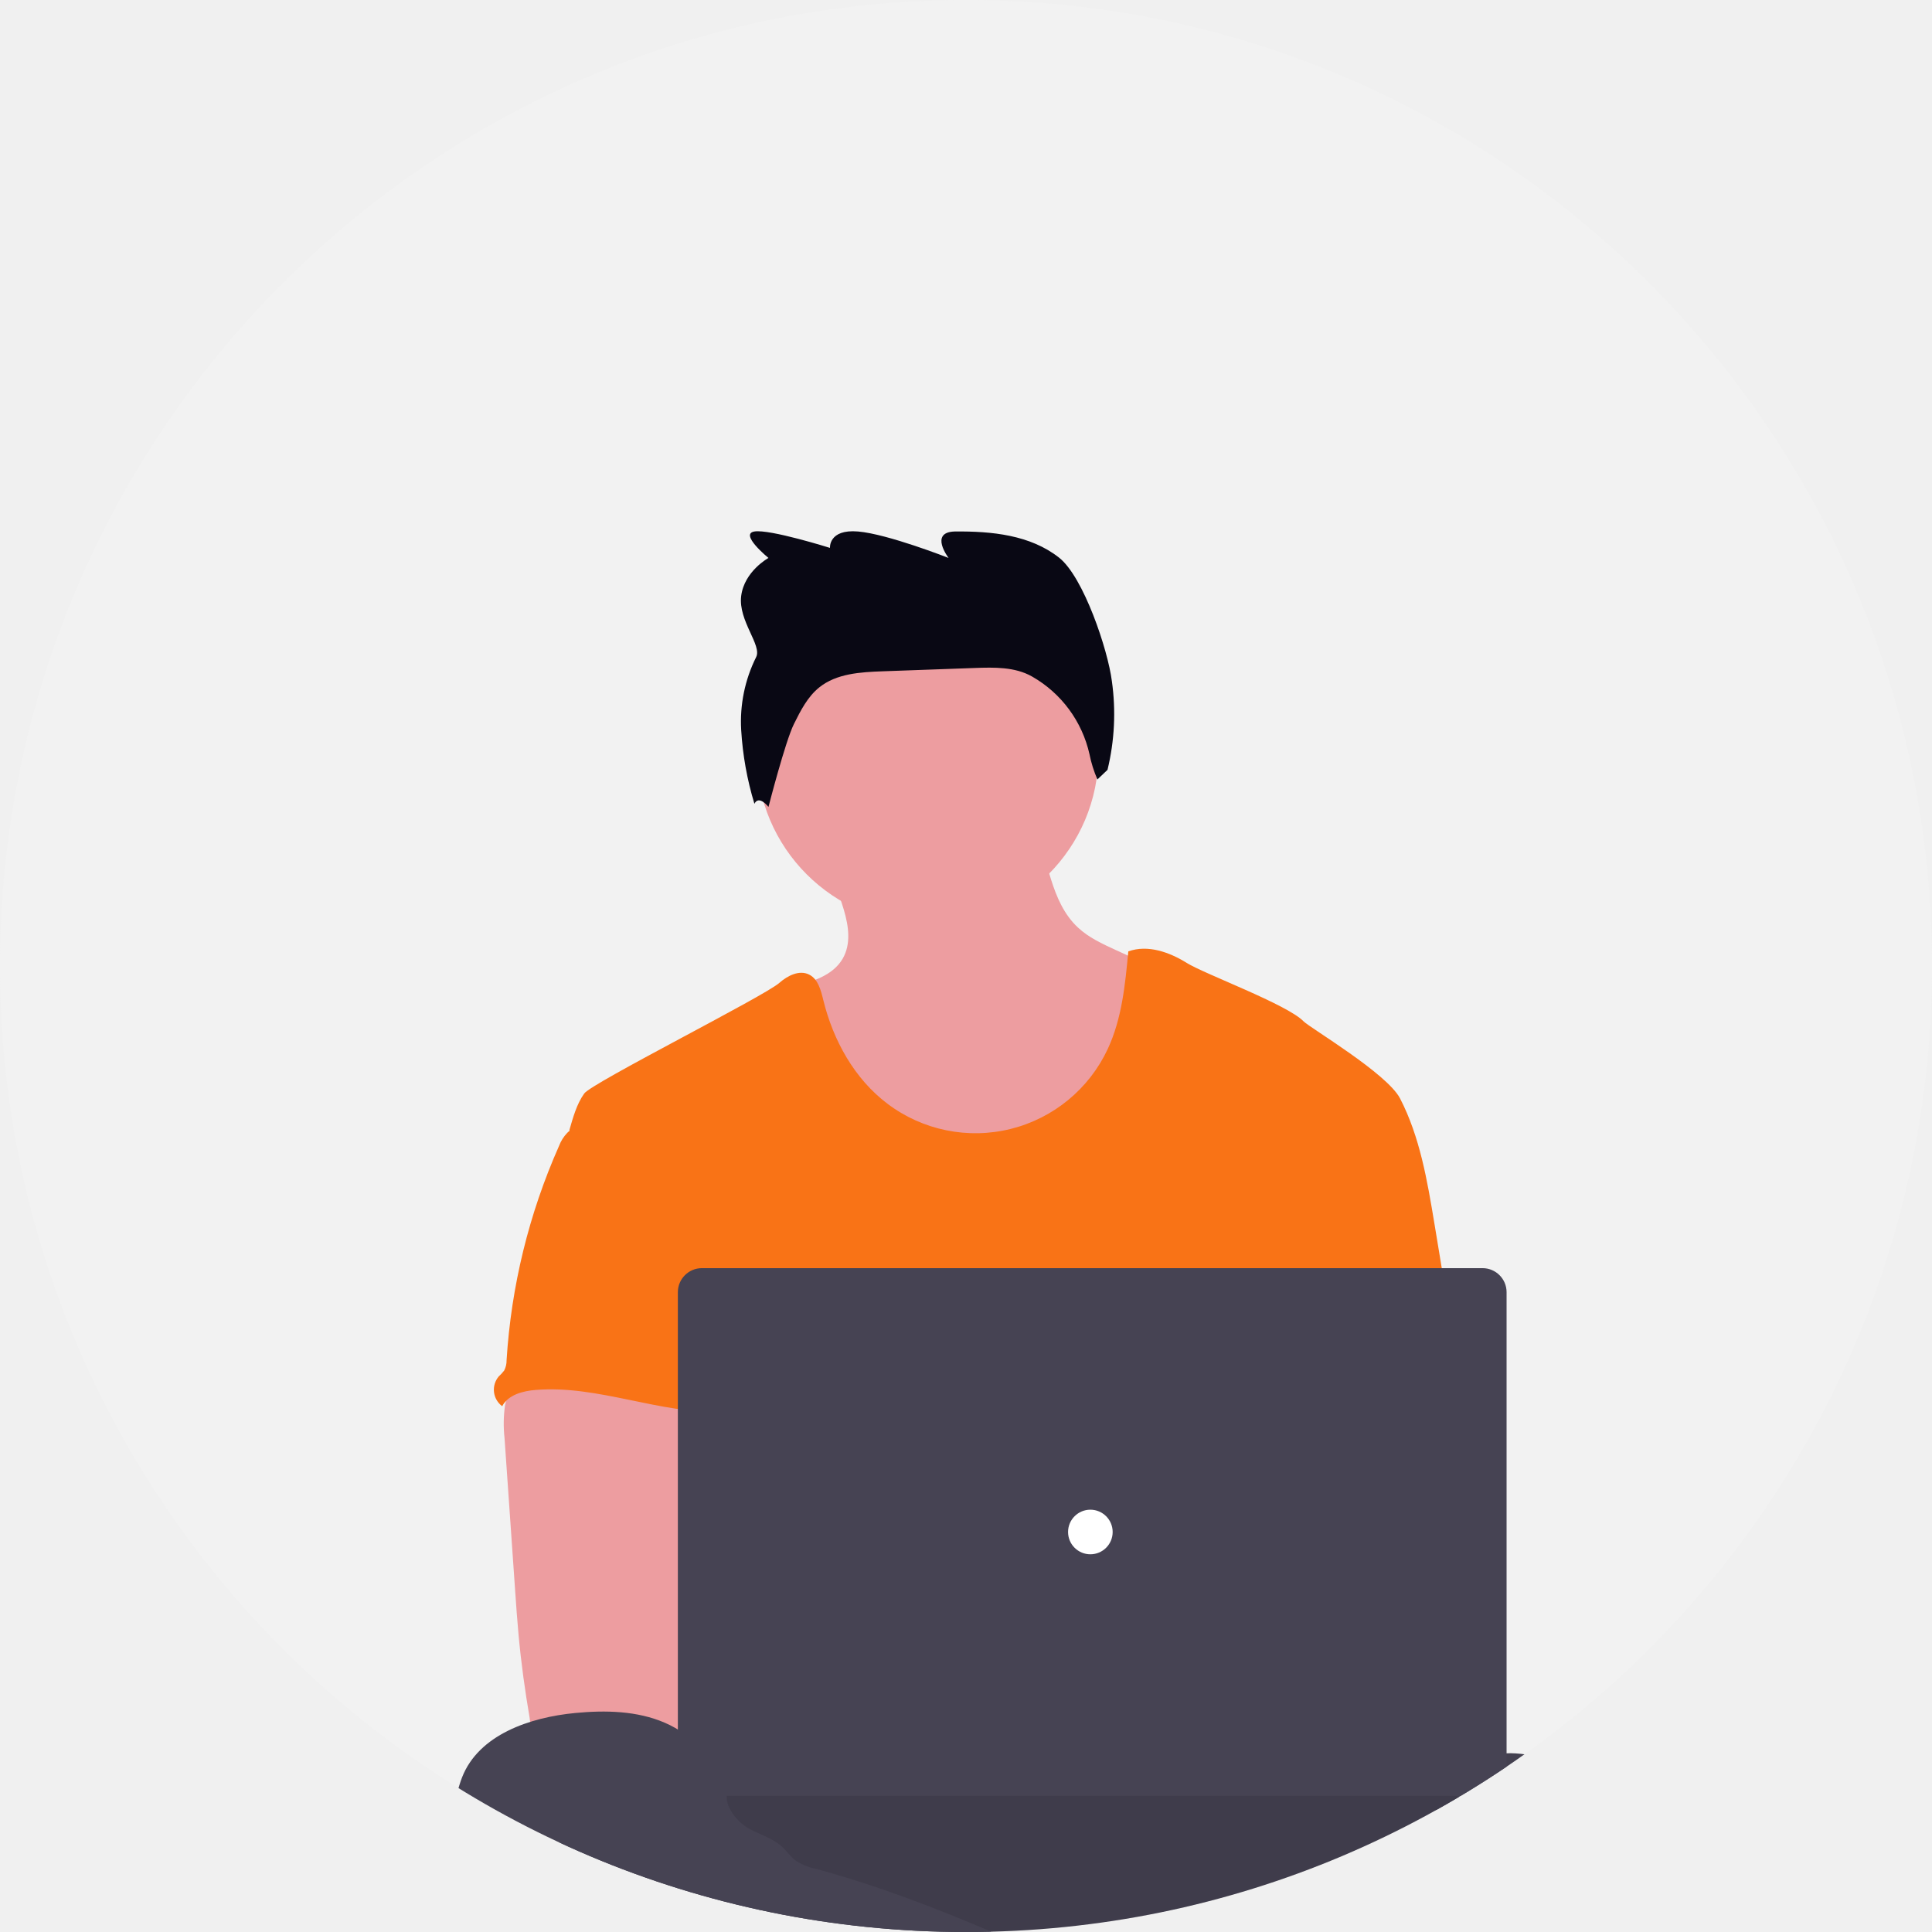
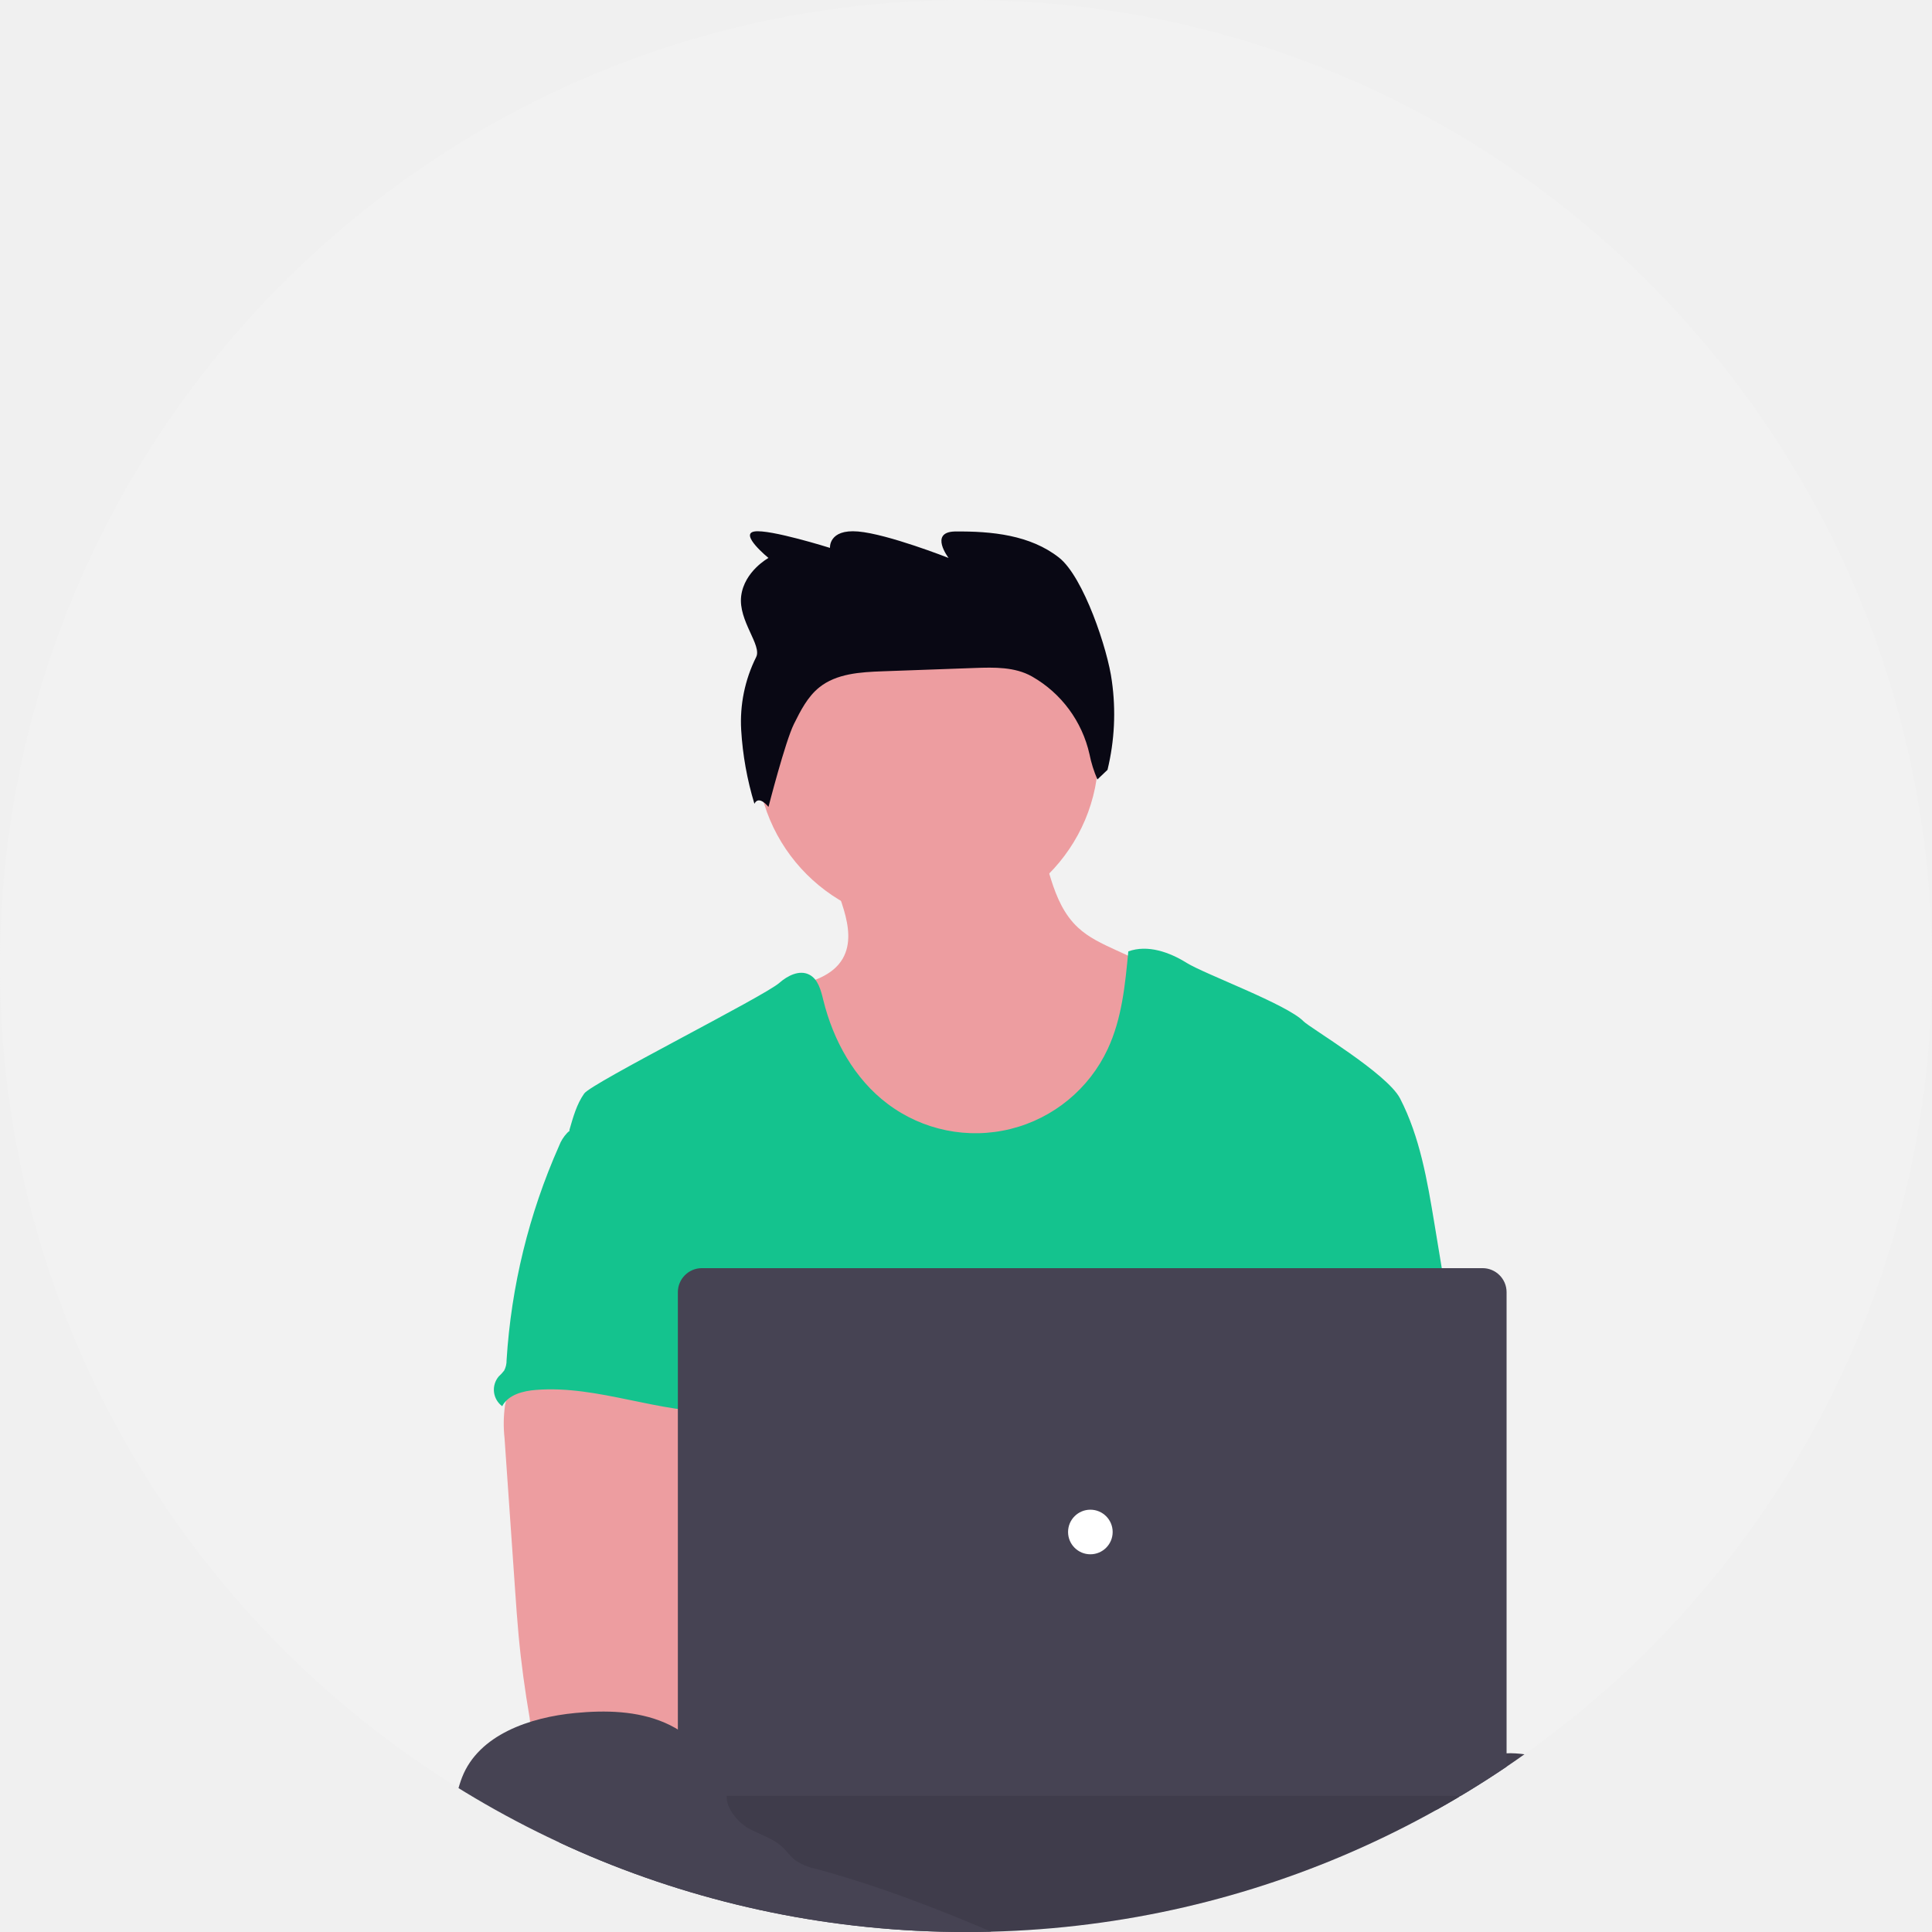
<svg xmlns="http://www.w3.org/2000/svg" width="640" height="640" viewBox="0 0 640 640" role="img" artist="Katerina Limpitsouni" source="https://undraw.co/">
  <defs>
    <clipPath id="a-46">
      <circle cx="320" cy="320" r="320" transform="translate(1020 86)" fill="none" stroke="#707070" stroke-width="1" />
    </clipPath>
  </defs>
  <g transform="translate(-572 -192)">
    <circle cx="320" cy="320" r="320" transform="translate(572 192)" fill="#f2f2f2" />
    <g transform="translate(-448 106)" clip-path="url(#a-46)">
      <g transform="translate(16312.887 -22215.375)">
        <path d="M453.334,643.55c4.1-1.563,8.617-1,13.012-.406,14.145,1.933,28.5,3.915,41.61,9.565,6.155,2.634,12.015,6.155,16.176,11.338,3.693,4.666,5.847,10.378,7.891,16L536.75,693c1.8,4.924,3.619,9.947,4.124,15.179,1.477,15.5-9.122,30.112-22.454,38.163s-29.028,10.919-44.318,13.923-30.641,6.328-45.869,9.849a184.686,184.686,0,0,1-21.58,4.247c-16.3,1.847-33.337-.874-48.824,4.518-6.155,2.154-12.2,5.355-18.589,6.845a115.6,115.6,0,0,1-12.852,1.957l-29.311,3.348a159.88,159.88,0,0,1-17.973,1.379c-12.8,0-25.4-3.028-37.83-6.057a9.563,9.563,0,0,1-3.693-1.49c-1.97-1.551-2.4-4.3-2.684-6.783q-1.884-16.508-3.3-33.054c-.3-3.582-.517-7.46,1.44-10.476,2.462-3.693,7.263-4.85,11.646-5.564a303.938,303.938,0,0,1,56.235-3.9c7.152-7.152,18.946-7.189,28.314-11.079a84.237,84.237,0,0,0,9.984-5.429,130.492,130.492,0,0,1,54.819-17.321,51.027,51.027,0,0,0,11.215-1.6c7.251-2.253,13.862-8.384,21.309-6.882.923-2.548,1.563-5.958,3.693-7.706,1.059-.9,2.364-1.5,3.336-2.462,2.056-2.081,2.241-5.355,1.933-8.26s-1-5.884-.246-8.716a12.048,12.048,0,0,1,1.366-3.041C440.334,646.209,445.91,642.934,453.334,643.55Z" transform="translate(-15252.18 22239.615)" fill="#464353" />
        <path d="M453.334,643.55c4.1-1.563,8.617-1,13.012-.406,14.145,1.933,28.5,3.915,41.61,9.565,6.155,2.634,12.015,6.155,16.176,11.338,3.693,4.666,5.847,10.378,7.891,16L536.75,693c1.8,4.924,3.619,9.947,4.124,15.179,1.477,15.5-9.122,30.112-22.454,38.163s-29.028,10.919-44.318,13.923-30.641,6.328-45.869,9.849a184.686,184.686,0,0,1-21.58,4.247c-16.3,1.847-33.337-.874-48.824,4.518-6.155,2.154-12.2,5.355-18.589,6.845a115.6,115.6,0,0,1-12.852,1.957l-29.311,3.348a159.88,159.88,0,0,1-17.973,1.379c-12.8,0-25.4-3.028-37.83-6.057a9.563,9.563,0,0,1-3.693-1.49c-1.97-1.551-2.4-4.3-2.684-6.783q-1.884-16.508-3.3-33.054c-.3-3.582-.517-7.46,1.44-10.476,2.462-3.693,7.263-4.85,11.646-5.564a303.938,303.938,0,0,1,56.235-3.9c7.152-7.152,18.946-7.189,28.314-11.079a84.237,84.237,0,0,0,9.984-5.429,130.492,130.492,0,0,1,54.819-17.321,51.027,51.027,0,0,0,11.215-1.6c7.251-2.253,13.862-8.384,21.309-6.882.923-2.548,1.563-5.958,3.693-7.706,1.059-.9,2.364-1.5,3.336-2.462,2.056-2.081,2.241-5.355,1.933-8.26s-1-5.884-.246-8.716a12.048,12.048,0,0,1,1.366-3.041C440.334,646.209,445.91,642.934,453.334,643.55Z" transform="translate(-15252.18 22239.615)" opacity="0.05" />
        <ellipse cx="176.041" cy="49.242" rx="176.041" ry="49.242" transform="translate(-15118.576 22879.654)" fill="#464353" />
        <ellipse cx="176.041" cy="49.242" rx="176.041" ry="49.242" transform="translate(-15118.576 22879.654)" opacity="0.1" />
        <path d="M343.044,488.169a54.769,54.769,0,0,1-28.24,25.655,70.883,70.883,0,0,1-22.417,4.259c-8.359.382-16.89-.16-24.744-3.016-10.538-3.816-19.291-11.621-25.852-20.719s-11.079-19.488-15.007-29.964c-2.068-5.453-4.038-11.264-3.065-17.025,6.34-1.44,13.283-3.558,16.558-9.184,2.795-4.826,2.019-10.612.406-16.127-.456-1.563-.985-3.115-1.514-4.6-1.231-3.57-5.478-10.353-2.462-13.406,1.884-1.933,9.775-2.918,12.5-4.173,8.384-3.866,16.114-9.454,25.323-11.289,7.965-1.588,16.188-.1,24.141,1.551a7.94,7.94,0,0,1,2.979,1.071,7.165,7.165,0,0,1,2.216,3.324c2.265,5.515,3.595,11.609,5.417,17.358,1.9,6.02,4.333,11.67,8.9,15.942,3.558,3.336,8.088,5.429,12.52,7.46l10.907,5a14.341,14.341,0,0,1,5.158,3.336,13.061,13.061,0,0,1,2.462,6.7,62.562,62.562,0,0,1-6.18,37.855Z" transform="translate(-15254.016 22180.777)" fill="#ed9da0" />
        <circle cx="56.629" cy="56.629" r="56.629" transform="translate(-15042.251 22494.334)" fill="#ed9da0" />
-         <path d="M454.764,545.155l-4.653-28.191c-2.351-14.145-4.776-28.56-11.35-41.3-4.321-8.346-29.927-23.415-32.007-25.581-5.367-5.564-32.844-15.684-38.63-19.3s-12.988-6.155-19.389-3.841c-1.034,11.018-2.13,22.282-6.808,32.315a48.356,48.356,0,0,1-72.952,18.17c-10.969-8.26-18-21-21.273-34.334-.8-3.25-1.711-6.98-4.7-8.47-3.238-1.625-7.128.345-9.848,2.733-4.924,4.419-62.144,33.128-64.655,36.661s-3.693,7.9-4.924,12.138c13.455,29.964,25.766,59.965,39.221,89.929a7.669,7.669,0,0,1,.972,3.693,9,9,0,0,1-1.674,3.693c-6.6,10.6-6.389,23.932-5.663,36.39s1.613,25.618-3.952,36.784c-1.514,3.065-3.484,5.872-4.924,8.938-3.373,6.943-4.592,29.151-2.622,36.611H463.246c-5.306-14.588-3.287-43.862-2.179-59.349.776-10.833-1.231-21.654-2.093-32.488C457.09,588.229,458.42,567.24,454.764,545.155Z" transform="translate(-15267.854 22189.594)" fill="#F97316" />
+         <path d="M454.764,545.155l-4.653-28.191c-2.351-14.145-4.776-28.56-11.35-41.3-4.321-8.346-29.927-23.415-32.007-25.581-5.367-5.564-32.844-15.684-38.63-19.3s-12.988-6.155-19.389-3.841c-1.034,11.018-2.13,22.282-6.808,32.315a48.356,48.356,0,0,1-72.952,18.17c-10.969-8.26-18-21-21.273-34.334-.8-3.25-1.711-6.98-4.7-8.47-3.238-1.625-7.128.345-9.848,2.733-4.924,4.419-62.144,33.128-64.655,36.661s-3.693,7.9-4.924,12.138c13.455,29.964,25.766,59.965,39.221,89.929a7.669,7.669,0,0,1,.972,3.693,9,9,0,0,1-1.674,3.693c-6.6,10.6-6.389,23.932-5.663,36.39s1.613,25.618-3.952,36.784c-1.514,3.065-3.484,5.872-4.924,8.938-3.373,6.943-4.592,29.151-2.622,36.611H463.246c-5.306-14.588-3.287-43.862-2.179-59.349.776-10.833-1.231-21.654-2.093-32.488C457.09,588.229,458.42,567.24,454.764,545.155Z" transform="translate(-15267.854 22189.594)" fill="#14C38E" />
        <path d="M146.327,552.144a43.576,43.576,0,0,0-.148,10.747l3.533,50.806c.332,4.789.665,9.565,1.108,14.342.849,9.27,2.117,18.466,3.693,27.649a4.924,4.924,0,0,0,5.047,4.789c15.573,3.3,31.663,3.164,47.556,2.265,24.252-1.354,48.467-4.444,72.755-3.915,6.254.135,13.542,0,17.333-4.924s1.588-12.889-3.361-16.866-11.67-4.924-18.023-4.924c-8.408-.086-16.816,1.108-25.2.616-7.694-.456-15.216-2.314-22.676-4.173l-20.928-5.207c.8-6.34,3.213-12.31,5.5-18.33,4.112-10.673,7.953-21.7,8.026-33.14s-4.235-23.464-13.6-30.013c-7.706-5.38-17.629-6.377-27.022-6.155-6.832.2-18.638-1.44-24.88,1.231C150.106,539.107,147.25,547.306,146.327,552.144Z" transform="translate(-15271.933 22214.855)" fill="#ed9da0" />
        <path d="M224.916,658.524c0,1.231-1.933,0-2.105-1.317-1.354-9.959-9.258-18.17-18.466-22.159s-19.7-4.2-29.668-3.25c-15.08,1.428-32.007,7.2-37.523,21.3-1.3,3.3-1.9,6.869-3.5,10.033-1.773,3.472-4.666,6.242-6.586,9.615-3.312,5.835-3.447,12.988-2.253,19.586,3.213,17.6,15.253,32.66,29.841,43.087s31.638,16.656,48.639,22.27a843.51,843.51,0,0,0,137.878,32.931c7.583,1.145,15.24,2.2,22.5,4.641,6.5,2.179,12.581,5.441,18.934,8,14.773,5.934,30.666,8.051,46.411,10.132,2.684.345,5.761.591,7.743-1.231,2.561-2.376,1.711-6.512.985-9.922a53.366,53.366,0,0,1,6.291-37.867c2.635-4.432,6.057-8.974,5.564-14.108-.591-5.983-6.549-10.218-12.483-11.178s-11.966.456-17.924,1.231c-2.056.271-4.3.443-6.094-.6a12.172,12.172,0,0,1-2.388-2.117,27,27,0,0,0-31.441-4.395c-2.2,1.231-5.54-1.514-7.829-2.548l-25.889-11.72c-29.742-13.455-59.632-26.972-91.1-35.491a19.133,19.133,0,0,1-7.017-2.918c-1.563-1.231-2.684-2.905-4.124-4.272-3.139-2.967-7.509-4.149-11.276-6.254S224.054,662.747,224.916,658.524Z" transform="translate(-15276.966 22237.025)" fill="#464353" />
-         <path d="M167.561,477.084a12.743,12.743,0,0,0-2.733,4.37,206.647,206.647,0,0,0-17.358,70.933,7.091,7.091,0,0,1-.8,3.435,15.021,15.021,0,0,1-1.81,1.957,6.8,6.8,0,0,0,1.157,9.848c2.031-3.829,6.894-5.072,11.215-5.4,20.694-1.637,40.908,7.99,61.663,7.263-1.465-5.06-3.57-9.922-4.764-15.043-5.281-22.738,7.891-47.494-.185-69.395-1.613-4.383-4.309-8.691-8.556-10.612a22.782,22.782,0,0,0-5.478-1.453c-5.244-.948-15.684-5-20.756-3.373-1.871.6-2.61,2.364-4.161,3.422C172.645,474.548,169.519,475.1,167.561,477.084Z" transform="translate(-15272.547 22199.572)" fill="#F97316" />
+         <path d="M167.561,477.084a12.743,12.743,0,0,0-2.733,4.37,206.647,206.647,0,0,0-17.358,70.933,7.091,7.091,0,0,1-.8,3.435,15.021,15.021,0,0,1-1.81,1.957,6.8,6.8,0,0,0,1.157,9.848c2.031-3.829,6.894-5.072,11.215-5.4,20.694-1.637,40.908,7.99,61.663,7.263-1.465-5.06-3.57-9.922-4.764-15.043-5.281-22.738,7.891-47.494-.185-69.395-1.613-4.383-4.309-8.691-8.556-10.612a22.782,22.782,0,0,0-5.478-1.453c-5.244-.948-15.684-5-20.756-3.373-1.871.6-2.61,2.364-4.161,3.422C172.645,474.548,169.519,475.1,167.561,477.084Z" transform="translate(-15272.547 22199.572)" fill="#14C38E" />
        <rect width="274.525" height="174.81" rx="7.97" transform="translate(-15068.337 22721.465)" fill="#464353" />
        <circle cx="7.386" cy="7.386" r="7.386" transform="translate(-14939.076 22801.482)" fill="#fff" />
        <path d="M391.74,223.425c2.068-3.9-5.966-12.049-4.94-20.267s9.041-12.606,9.041-12.606-9.751-7.933-4.658-8.766,25.031,5.435,25.031,5.435-.524-6.268,9.3-5.435,29.991,8.766,29.991,8.766-6.507-8.511,2.016-8.766c12.314-.126,25.025,1.154,34.567,8.651,8.135,6.391,16.194,30.6,17.5,40.862a78.164,78.164,0,0,1-1.437,29.444l-3.345,3.181a41.039,41.039,0,0,1-2.624-8.354,39.563,39.563,0,0,0-18.938-25.692l-.182-.1c-5.611-3.158-12.418-3.012-18.852-2.78l-30.556,1.1c-7.351.265-15.268.73-21,5.341-3.871,3.114-6.191,7.712-8.4,12.163-2.848,5.748-8.413,27.428-8.413,27.428s-3.149-4.092-4.658-1.047a105.333,105.333,0,0,1-4.383-24.445,47.9,47.9,0,0,1,4.94-24.11Z" transform="translate(-15434.161 22295.652)" fill="#090814" />
      </g>
    </g>
  </g>
</svg>
